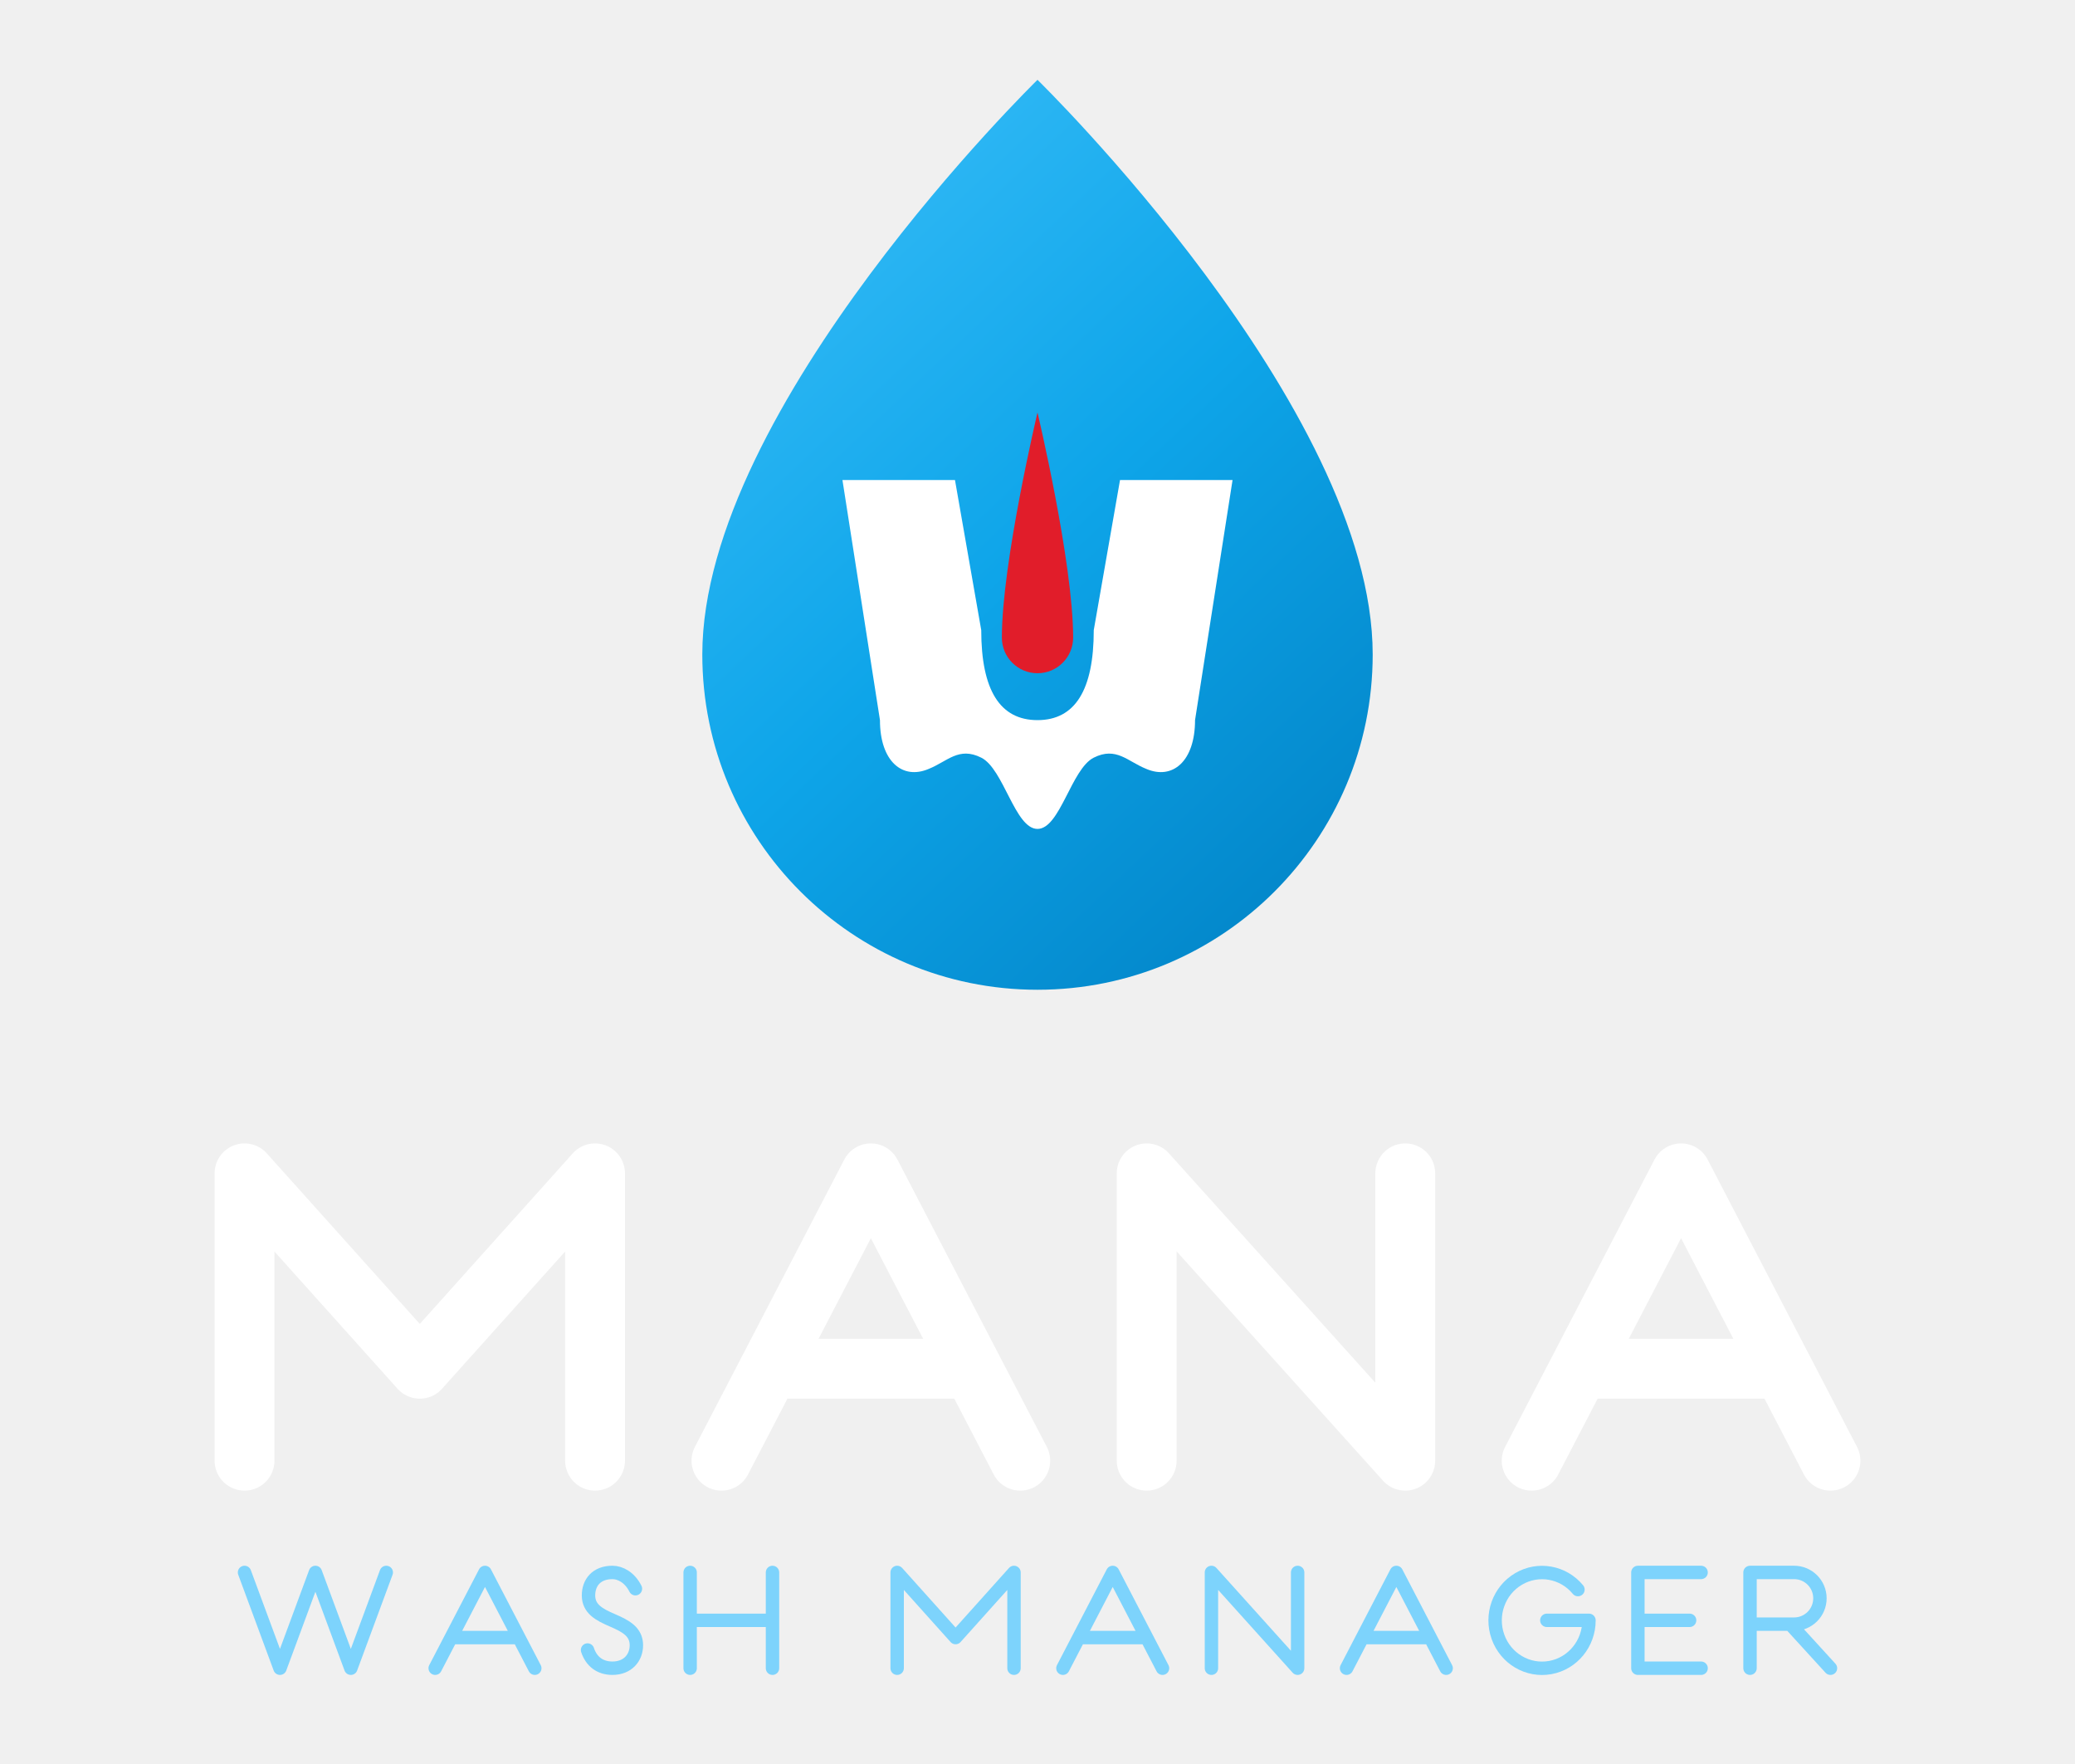
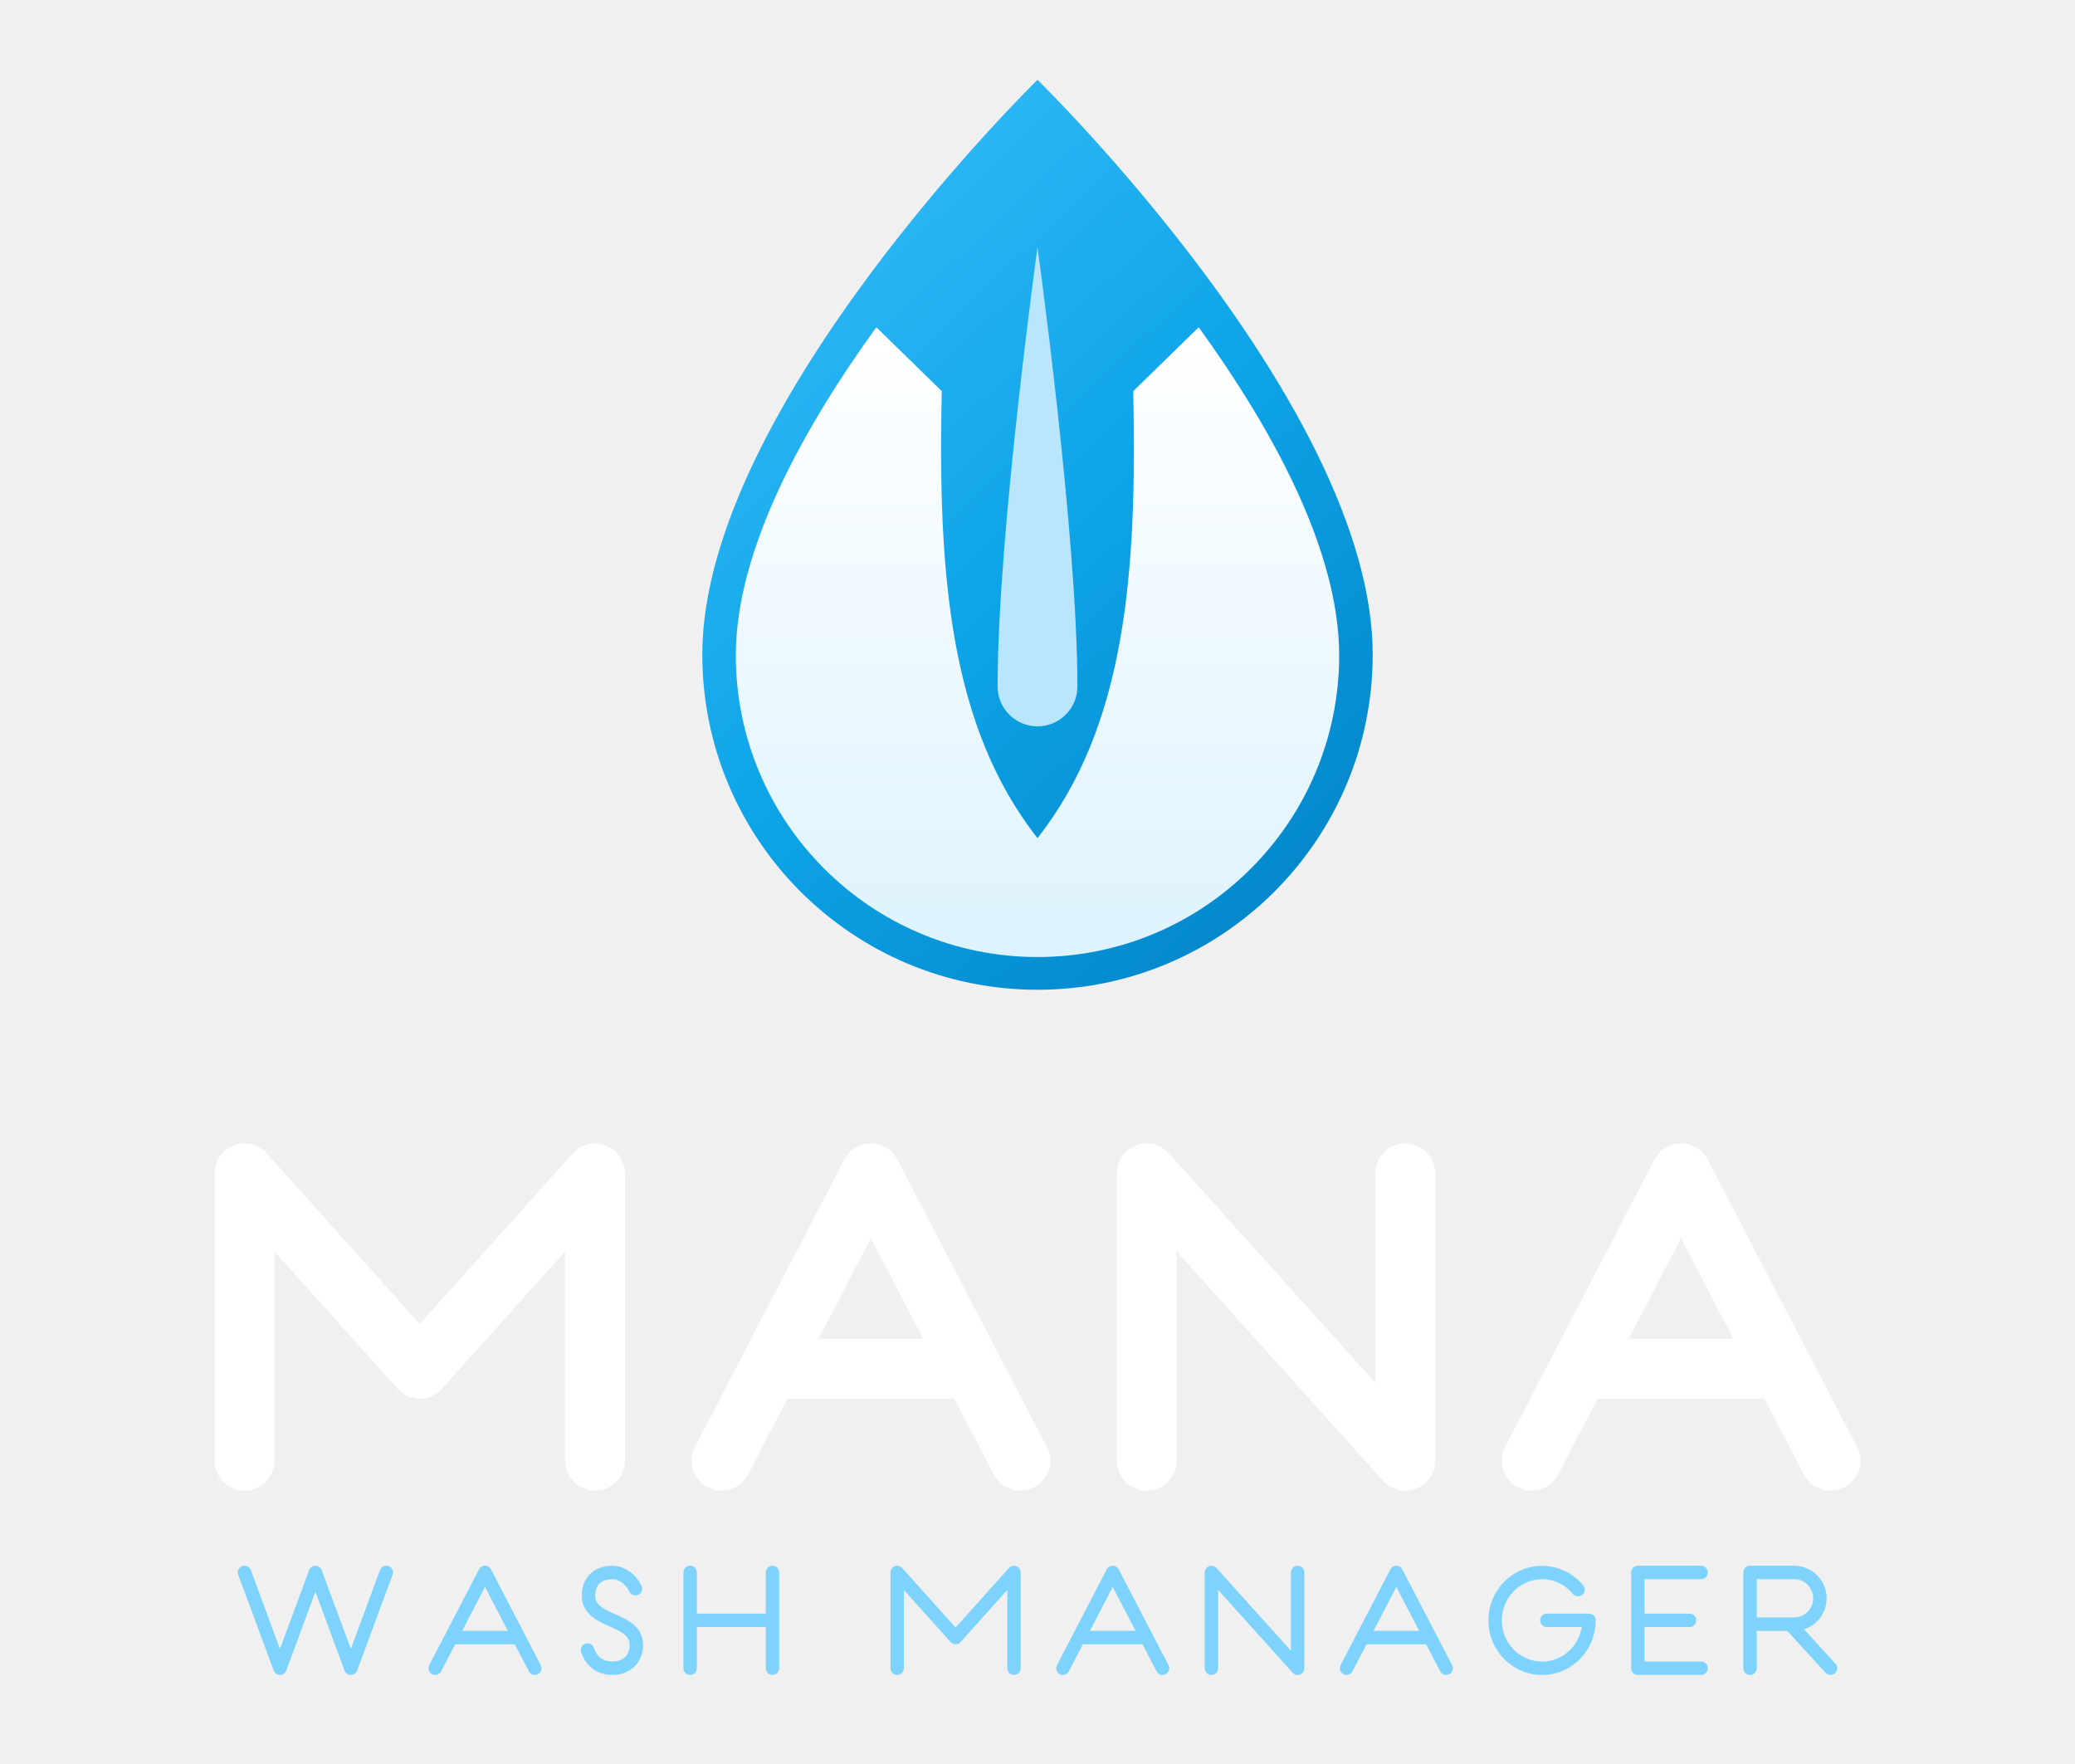
<svg xmlns="http://www.w3.org/2000/svg" viewBox="0 0 520 442" width="520" height="442" role="img" aria-label="MANA Wash Manager">
  <defs>
    <linearGradient id="sd-drop" x1="0.15" y1="0" x2="0.85" y2="1">
      <stop offset="0" stop-color="#38BDF8" />
      <stop offset="0.5" stop-color="#0EA5E9" />
      <stop offset="1" stop-color="#0284C7" />
    </linearGradient>
+     <linearGradient id="sd-shell" x1="0" y1="0" x2="0" y2="1">
+       <stop offset="0" stop-color="#FFFFFF" />
+       <stop offset="1" stop-color="#DDF3FE" />
+     </linearGradient>
+     <linearGradient id="sd-core" x1="0" y1="0" x2="0" y2="1">
+       <stop offset="0" stop-color="#BAE6FD" />
+       <stop offset="1" stop-color="#BAE6FD" />
+     </linearGradient>
  </defs>
  <g transform="translate(132 6)">
    <path d="M128 14C128 14 212 96 212 158A84 84 0 0 1 44 158C44 96 128 14 128 14Z" fill="url(#sd-drop)" />
-     <path d="M79.12 114.28L88.52 174.44C88.52 184.78 94.16 189.48 100.74 186.66C105.44 184.78 108.26 181.02 113.9 183.84C119.54 186.66 122.36 201.7 128 201.7C133.64 201.7 136.46 186.66 142.1 183.84C147.74 181.02 150.56 184.78 155.26 186.66C161.84 189.48 167.48 184.78 167.48 174.44L176.88 114.28L148.68 114.28L142.1 151.88C142.1 166.92 137.4 174.44 128 174.44C118.6 174.44 113.9 166.92 113.9 151.88L107.32 114.28Z" fill="#FFFFFF" />
-     <path d="M128 97.36C128 97.36 119.07 134.96 119.07 153.76A8.93 8.93 0 0 0 136.93 153.76C136.93 134.96 128 97.36 128 97.36Z" fill="#E11D2A" />
+     <path d="M87.61 76C69.61 100.85 52.4 131.57 52.4 158.2A75.6 75.6 0 0 0 203.6 158.2C203.6 131.57 186.39 100.85 168.39 76L152 92C153 138 150 176 128 204C106 176 103 138 104 92Z" fill="url(#sd-shell)" />
+     <path d="M128 56C128 56 118 128 118 166A10 10 0 0 0 138 166C138 128 128 56 128 56Z" fill="url(#sd-core)" />
  </g>
  <g fill="none" stroke="#FFFFFF" stroke-width="20.83" stroke-linecap="round" stroke-linejoin="round">
    <path d="M0 100V0L61 68L122 0V100" transform="translate(61.28 294) scale(0.72)" />
    <path d="M0 100L52 0L104 100M18 68H86" transform="translate(180.8 294) scale(0.72)" />
    <path d="M0 100V0L90 100V0" transform="translate(287.36 294) scale(0.72)" />
    <path d="M0 100L52 0L104 100M18 68H86" transform="translate(383.84 294) scale(0.72)" />
  </g>
  <g fill="none" stroke="#7DD3FC" stroke-width="14" stroke-linecap="round" stroke-linejoin="round">
    <path d="M0 0L37 100L74 0L111 100L148 0" transform="translate(61.28 394) scale(0.24)" />
    <path d="M0 100L52 0L104 100M18 68H86" transform="translate(109.06 394) scale(0.24)" />
    <path d="M54 17C48 5 38 0 30 0C13 0 5 11 5 24C5 38 16 44 30 50C44 56 55 62 55 76C55 89 46 100 30 100C17 100 8 93 4 81" transform="translate(146.28 394) scale(0.24)" />
    <path d="M0 0V100M86 0V100M0 50H86" transform="translate(172.95 394) scale(0.24)" />
    <path d="M0 100V0L61 68L122 0V100" transform="translate(224.83 394) scale(0.24)" />
    <path d="M0 100L52 0L104 100M18 68H86" transform="translate(266.37 394) scale(0.24)" />
    <path d="M0 100V0L90 100V0" transform="translate(303.59 394) scale(0.24)" />
    <path d="M0 100L52 0L104 100M18 68H86" transform="translate(337.45 394) scale(0.24)" />
    <path d="M86.5 17.9A49 50 0 1 0 98 50H54" transform="translate(374.68 394) scale(0.24)" />
    <path d="M66 0H0V100H66M0 50H54" transform="translate(410.46 394) scale(0.24)" />
    <path d="M0 100V0H46A27 27 0 0 1 46 54H0M42 54L84 100" transform="translate(438.56 394) scale(0.24)" />
  </g>
</svg>
